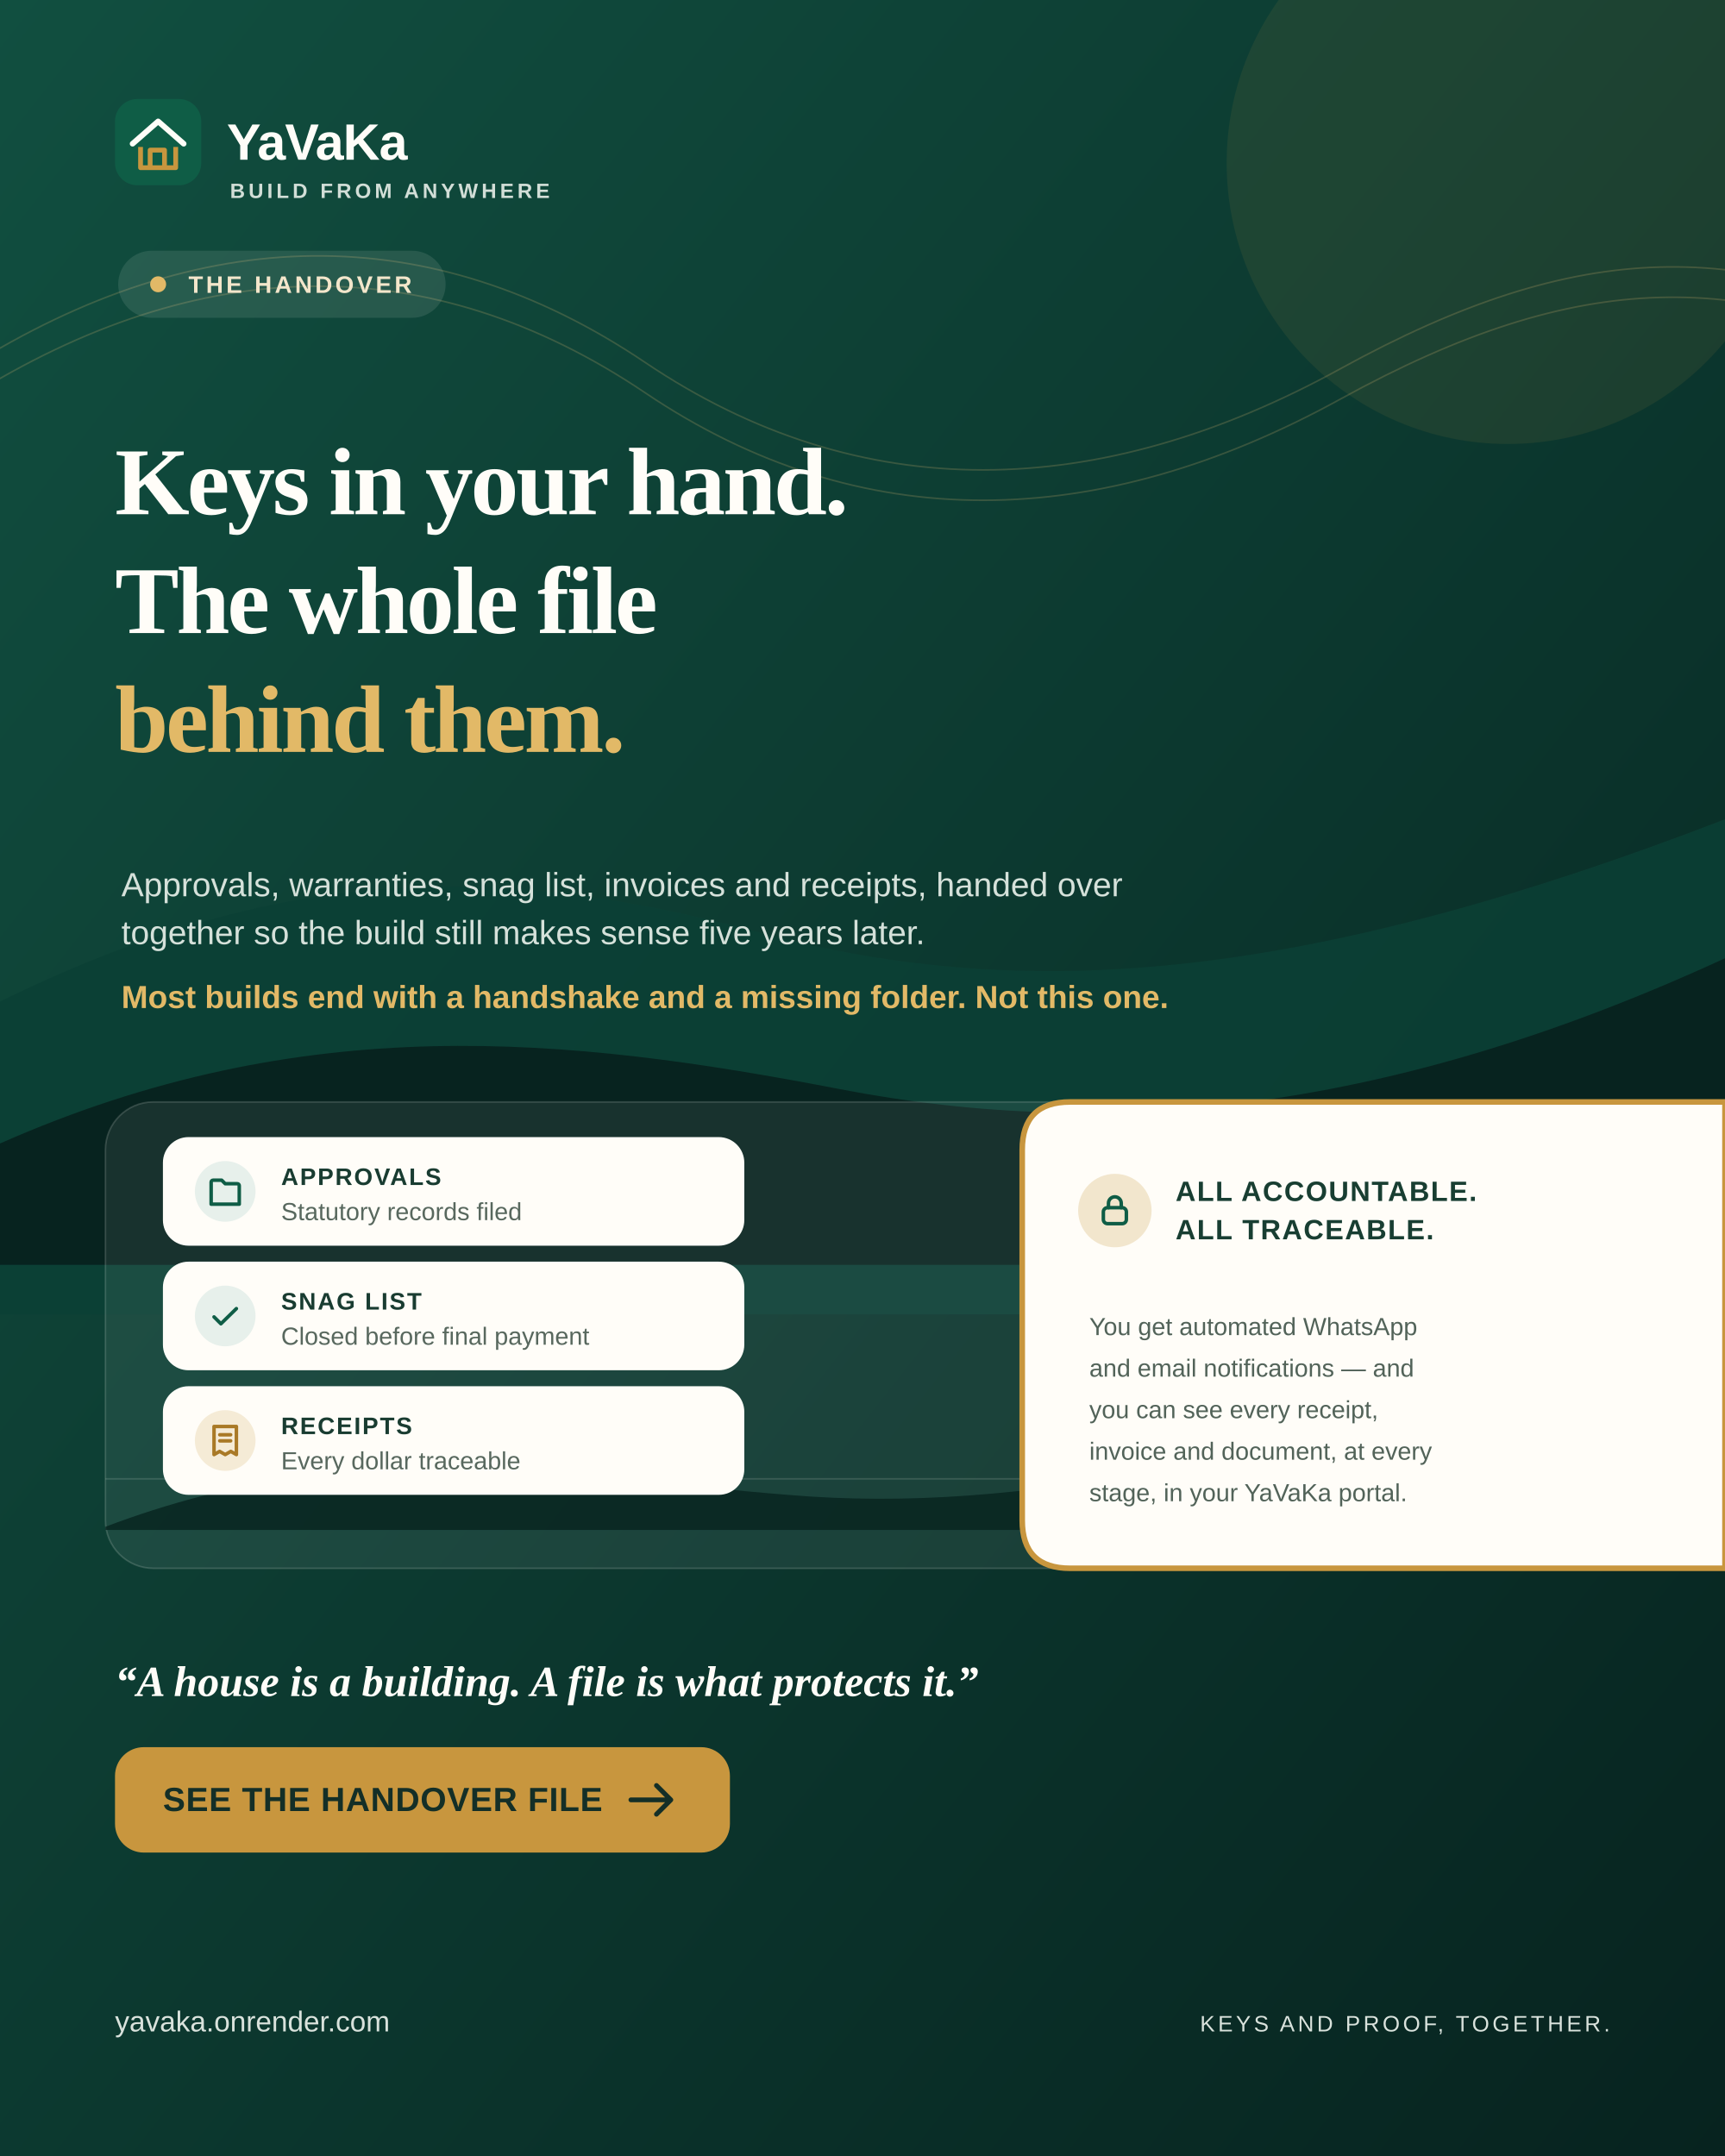
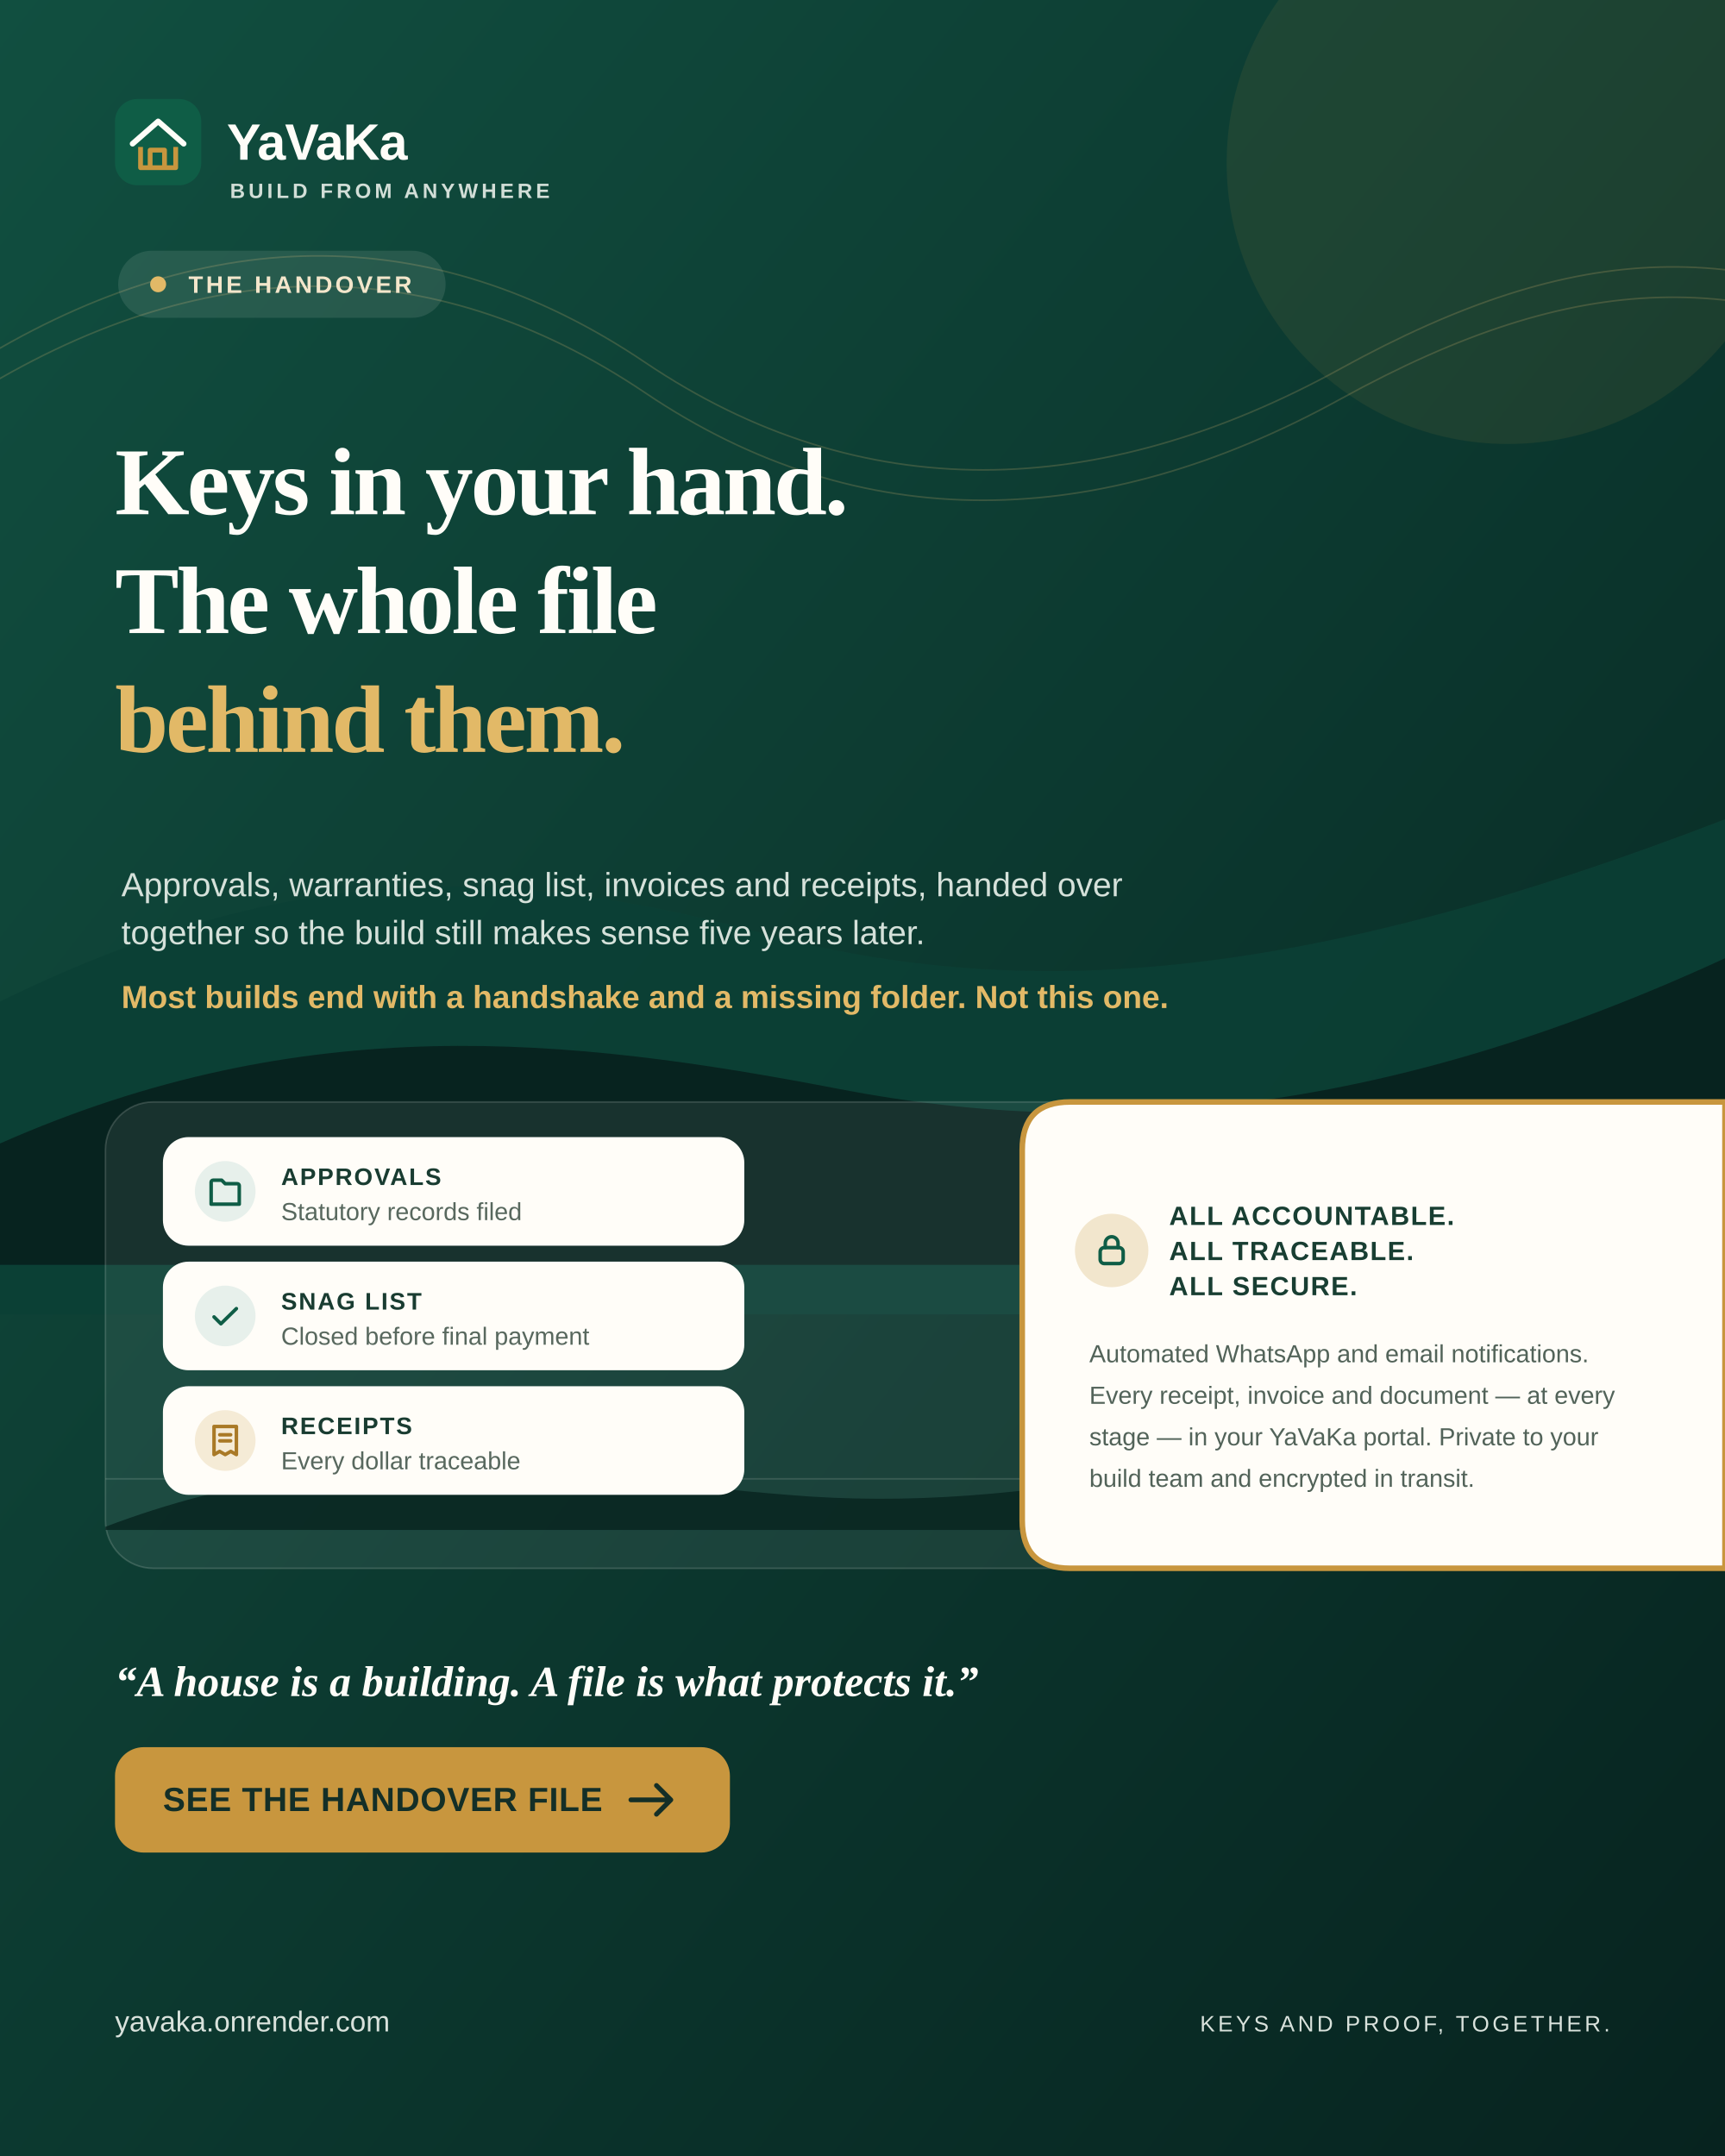
<svg xmlns="http://www.w3.org/2000/svg" width="1080" height="1350" viewBox="0 0 1080 1350" role="img" aria-labelledby="title desc">
  <defs>
    <linearGradient id="sky" x1="0" y1="0" x2="1" y2="1">
      <stop offset="0" stop-color="#114f40" />
      <stop offset="1" stop-color="#07231f" />
    </linearGradient>
    <linearGradient id="paper" x1="0" y1="0" x2="1" y2="1">
      <stop offset="0" stop-color="#fbf8f1" />
      <stop offset="1" stop-color="#ece6da" />
    </linearGradient>
    <filter id="shadow" x="-20%" y="-20%" width="140%" height="150%">
      <feDropShadow dx="0" dy="18" stdDeviation="18" flood-color="#16372d" flood-opacity=".15" />
    </filter>
  </defs>
  <rect x="0" y="0" width="1080" height="1350" fill="url(#sky)" />
  <circle cx="944" cy="102" r="176" fill="#c8963e" opacity=".09" />
  <path d="M0 627c172-84 305-89 476-43s347 28 604-71v310H0Z" fill="#0b4035" opacity=".85" />
  <path d="M0 716c190-84 355-67 526-34s348 13 554-82v192H0Z" fill="#07231f" />
  <g fill="none" stroke="#d8b36d" stroke-opacity=".22">
    <path d="M-20 230c145-91 289-94 424-3s284 87 435 4 253-82 387-15" />
    <path d="M-20 249c145-91 289-94 424-3s284 87 435 4 253-82 387-15" />
  </g>
  <rect x="72" y="62" width="54" height="54" rx="14" fill="#0f5d46" />
  <path d="m83 90 16-14 16 14" fill="none" stroke="#fffdf8" stroke-width="3.5" stroke-linecap="round" stroke-linejoin="round" />
  <path d="M88 92v13h22V92M94 105V94h9v11" fill="none" stroke="#c8963e" stroke-width="3" stroke-linejoin="round" />
  <text x="142" y="100" fill="#fffdf8" font-family="Arial, Helvetica, sans-serif" font-size="32" font-weight="700" letter-spacing="-0.5">YaVaKa</text>
  <text x="144" y="124" fill="#d2ded7" font-family="Arial, Helvetica, sans-serif" font-size="13" font-weight="700" letter-spacing="2.2">BUILD FROM ANYWHERE</text>
  <rect x="74" y="157" width="205" height="42" rx="21.0" fill="#fffdf8" opacity="0.1" />
  <circle cx="99" cy="178.0" r="5" fill="#e2b967" />
  <text x="118" y="183.4" fill="#f3e6cb" font-family="Arial, Helvetica, sans-serif" font-size="15" font-weight="700" letter-spacing="1.8">THE HANDOVER</text>
  <text x="72" y="322" fill="#fffdf8" font-family="Georgia, 'Times New Roman', serif" font-size="60" font-weight="700" letter-spacing="-1.56">Keys in your hand.</text>
  <text x="72" y="396.4" fill="#fffdf8" font-family="Georgia, 'Times New Roman', serif" font-size="60" font-weight="700" letter-spacing="-1.56">The whole file</text>
  <text x="72" y="470.8" fill="#e2b967" font-family="Georgia, 'Times New Roman', serif" font-size="60" font-weight="700" letter-spacing="-1.56">behind them.</text>
  <text x="76" y="561.2" fill="#d5e1da" font-family="Arial, Helvetica, sans-serif" font-size="21" font-weight="400">Approvals, warranties, snag list, invoices and receipts, handed over</text>
  <text x="76" y="591.2" fill="#d5e1da" font-family="Arial, Helvetica, sans-serif" font-size="21" font-weight="400">together so the build still makes sense five years later.</text>
  <text x="76" y="631.2" fill="#e2b967" font-family="Arial, Helvetica, sans-serif" font-size="20" font-weight="700">Most builds end with a handshake and a missing folder. Not this one.</text>
  <rect x="66" y="690" width="948" height="292" rx="30" fill="#ffffff" opacity="0.07" />
  <rect x="66" y="690" width="948" height="292" rx="30" fill="none" stroke="#fffdf8" stroke-width="1" opacity="0.16" />
  <path d="M66 926h948" stroke="#fffdf8" stroke-opacity=".13" />
  <path d="M66 956c161-61 287-31 427-20 152 13 294-27 521-81v103H66Z" fill="#07231f" opacity=".82" />
  <rect x="102" y="712" width="364" height="68" rx="16" fill="#fffdf8" />
  <circle cx="141" cy="746.0" r="19" fill="#e7f0eb" />
  <g transform="translate(129 734.0)" fill="none" stroke="#0f5d46" stroke-width="2.2" stroke-linecap="round" stroke-linejoin="round">
    <path d="M3.2 20V6.2a1.2 1.2 0 0 1 1.2-1.2h5.4l2.2 2.2h7.6a1.2 1.2 0 0 1 1.2 1.2V20Z" />
  </g>
  <text x="176" y="742" fill="#193c31" font-family="Arial, Helvetica, sans-serif" font-size="15" font-weight="700" letter-spacing="1">APPROVALS</text>
  <text x="176" y="764" fill="#58685e" font-family="Arial, Helvetica, sans-serif" font-size="15.5" font-weight="400">Statutory records filed</text>
  <rect x="102" y="790" width="364" height="68" rx="16" fill="#fffdf8" />
  <circle cx="141" cy="824.0" r="19" fill="#e7f0eb" />
  <g transform="translate(129 812.0)" fill="none" stroke="#0f5d46" stroke-width="2.2" stroke-linecap="round" stroke-linejoin="round">
    <path d="M5 12.6l4.3 4.3L19 7.4" />
  </g>
  <text x="176" y="820" fill="#193c31" font-family="Arial, Helvetica, sans-serif" font-size="15" font-weight="700" letter-spacing="1">SNAG LIST</text>
  <text x="176" y="842" fill="#58685e" font-family="Arial, Helvetica, sans-serif" font-size="15.5" font-weight="400">Closed before final payment</text>
  <rect x="102" y="868" width="364" height="68" rx="16" fill="#fffdf8" />
  <circle cx="141" cy="902.0" r="19" fill="#f5ebd6" />
  <g transform="translate(129 890.0)" fill="none" stroke="#a97926" stroke-width="2.2" stroke-linecap="round" stroke-linejoin="round">
    <path d="M5 3.2h14v17.6l-3.5-2-3.5 2-3.5-2L5 20.8Z" />
    <path d="M8.6 8.4h6.8M8.6 12.2h6.8" />
  </g>
  <text x="176" y="898" fill="#193c31" font-family="Arial, Helvetica, sans-serif" font-size="15" font-weight="700" letter-spacing="1">RECEIPTS</text>
  <text x="176" y="920" fill="#58685e" font-family="Arial, Helvetica, sans-serif" font-size="15.5" font-weight="400">Every dollar traceable</text>
  <path d="M1080 690 H670 Q640 690 640 720 V952 Q640 982 670 982 H1080 Z" fill="#fffdf8" stroke="#c8963e" stroke-width="3.5" />
-   <circle cx="698" cy="758" r="23" fill="#f2e6cd" />
-   <g transform="translate(686 746)" fill="none" stroke="#0f5d46" stroke-width="2.2" stroke-linecap="round" stroke-linejoin="round">
+   <circle cx="696" cy="783.0" r="23" fill="#f2e6cd" />
+   <g transform="translate(684 771.0)" fill="none" stroke="#0f5d46" stroke-width="2.2" stroke-linecap="round" stroke-linejoin="round">
    <rect x="4.8" y="10.2" width="14.4" height="10" rx="2.6" />
    <path d="M8 10.2V7.4a4 4 0 0 1 8 0v2.8" />
  </g>
-   <text x="736" y="752" fill="#183e32" font-family="Arial, Helvetica, sans-serif" font-size="17.5" font-weight="700" letter-spacing="0.8">ALL ACCOUNTABLE.</text>
-   <text x="736" y="776" fill="#183e32" font-family="Arial, Helvetica, sans-serif" font-size="17.5" font-weight="700" letter-spacing="0.8">ALL TRACEABLE.</text>
-   <text x="682" y="836" fill="#526359" font-family="Arial, Helvetica, sans-serif" font-size="15.5" font-weight="400">You get automated WhatsApp</text>
-   <text x="682" y="862" fill="#526359" font-family="Arial, Helvetica, sans-serif" font-size="15.5" font-weight="400">and email notifications — and</text>
-   <text x="682" y="888" fill="#526359" font-family="Arial, Helvetica, sans-serif" font-size="15.5" font-weight="400">you can see every receipt,</text>
-   <text x="682" y="914" fill="#526359" font-family="Arial, Helvetica, sans-serif" font-size="15.5" font-weight="400">invoice and document, at every</text>
-   <text x="682" y="940" fill="#526359" font-family="Arial, Helvetica, sans-serif" font-size="15.5" font-weight="400">stage, in your YaVaKa portal.</text>
+   <text x="732" y="767.0" fill="#183e32" font-family="Arial, Helvetica, sans-serif" font-size="16.5" font-weight="700" letter-spacing="0.8">ALL ACCOUNTABLE.</text>
+   <text x="732" y="789.0" fill="#183e32" font-family="Arial, Helvetica, sans-serif" font-size="16.5" font-weight="700" letter-spacing="0.8">ALL TRACEABLE.</text>
+   <text x="732" y="811.0" fill="#183e32" font-family="Arial, Helvetica, sans-serif" font-size="16.5" font-weight="700" letter-spacing="0.8">ALL SECURE.</text>
+   <text x="682" y="853.0" fill="#526359" font-family="Arial, Helvetica, sans-serif" font-size="15.5" font-weight="400">Automated WhatsApp and email notifications.</text>
+   <text x="682" y="879.0" fill="#526359" font-family="Arial, Helvetica, sans-serif" font-size="15.5" font-weight="400">Every receipt, invoice and document — at every</text>
+   <text x="682" y="905.0" fill="#526359" font-family="Arial, Helvetica, sans-serif" font-size="15.5" font-weight="400">stage — in your YaVaKa portal. Private to your</text>
+   <text x="682" y="931.0" fill="#526359" font-family="Arial, Helvetica, sans-serif" font-size="15.5" font-weight="400">build team and encrypted in transit.</text>
  <text x="72" y="1062" fill="#fffdf8" font-family="Georgia, 'Times New Roman', serif" font-size="27" font-weight="700" font-style="italic">“A house is a building. A file is what protects it.”</text>
  <rect x="72" y="1094" width="385" height="66" rx="18" fill="#c8963e" />
  <text x="102" y="1134.0" fill="#142f27" font-family="Arial, Helvetica, sans-serif" font-size="21" font-weight="700" letter-spacing="0.4">SEE THE HANDOVER FILE</text>
  <path d="M395 1127.0h25m-9-9 9 9-9 9" fill="none" stroke="#142f27" stroke-width="3" stroke-linecap="round" stroke-linejoin="round" />
  <text x="72" y="1272" fill="#d9e2dc" font-family="Arial, Helvetica, sans-serif" font-size="18" font-weight="400">yavaka.onrender.com</text>
  <text x="1008" y="1272" fill="#d9e2dc" font-family="Arial, Helvetica, sans-serif" font-size="14" font-weight="400" letter-spacing="1.9" text-anchor="end">KEYS AND PROOF, TOGETHER.</text>
</svg>
